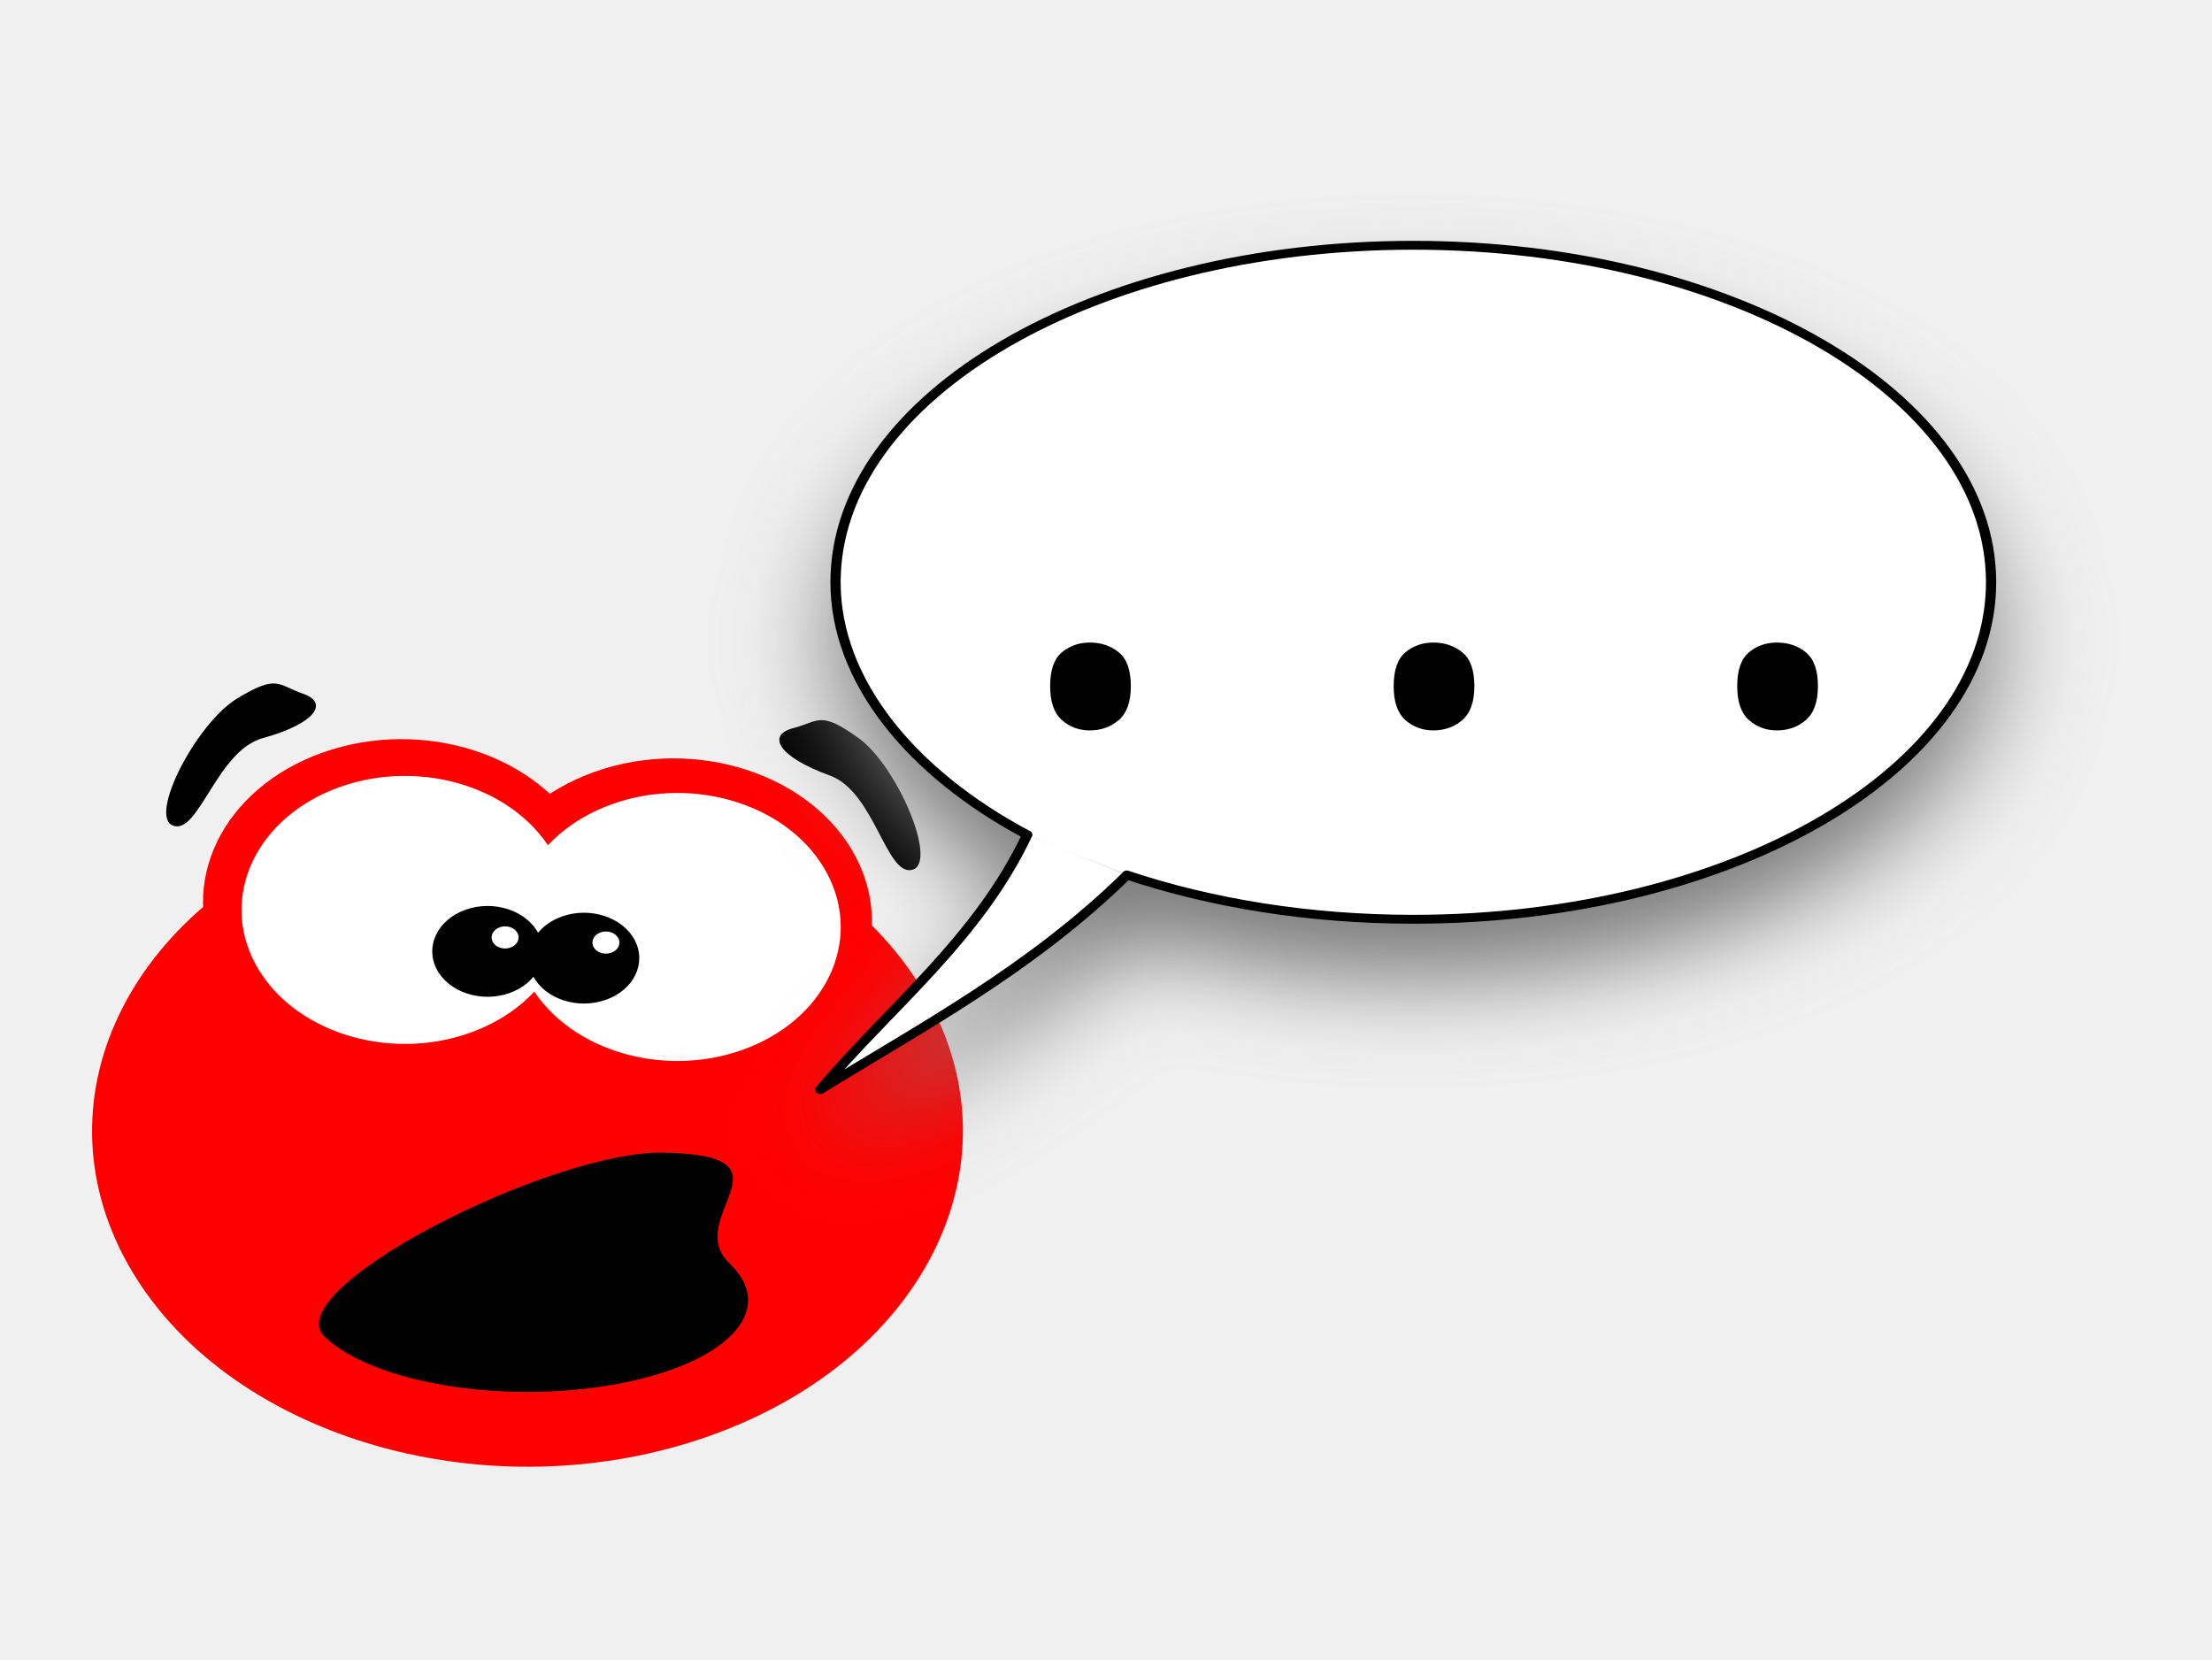
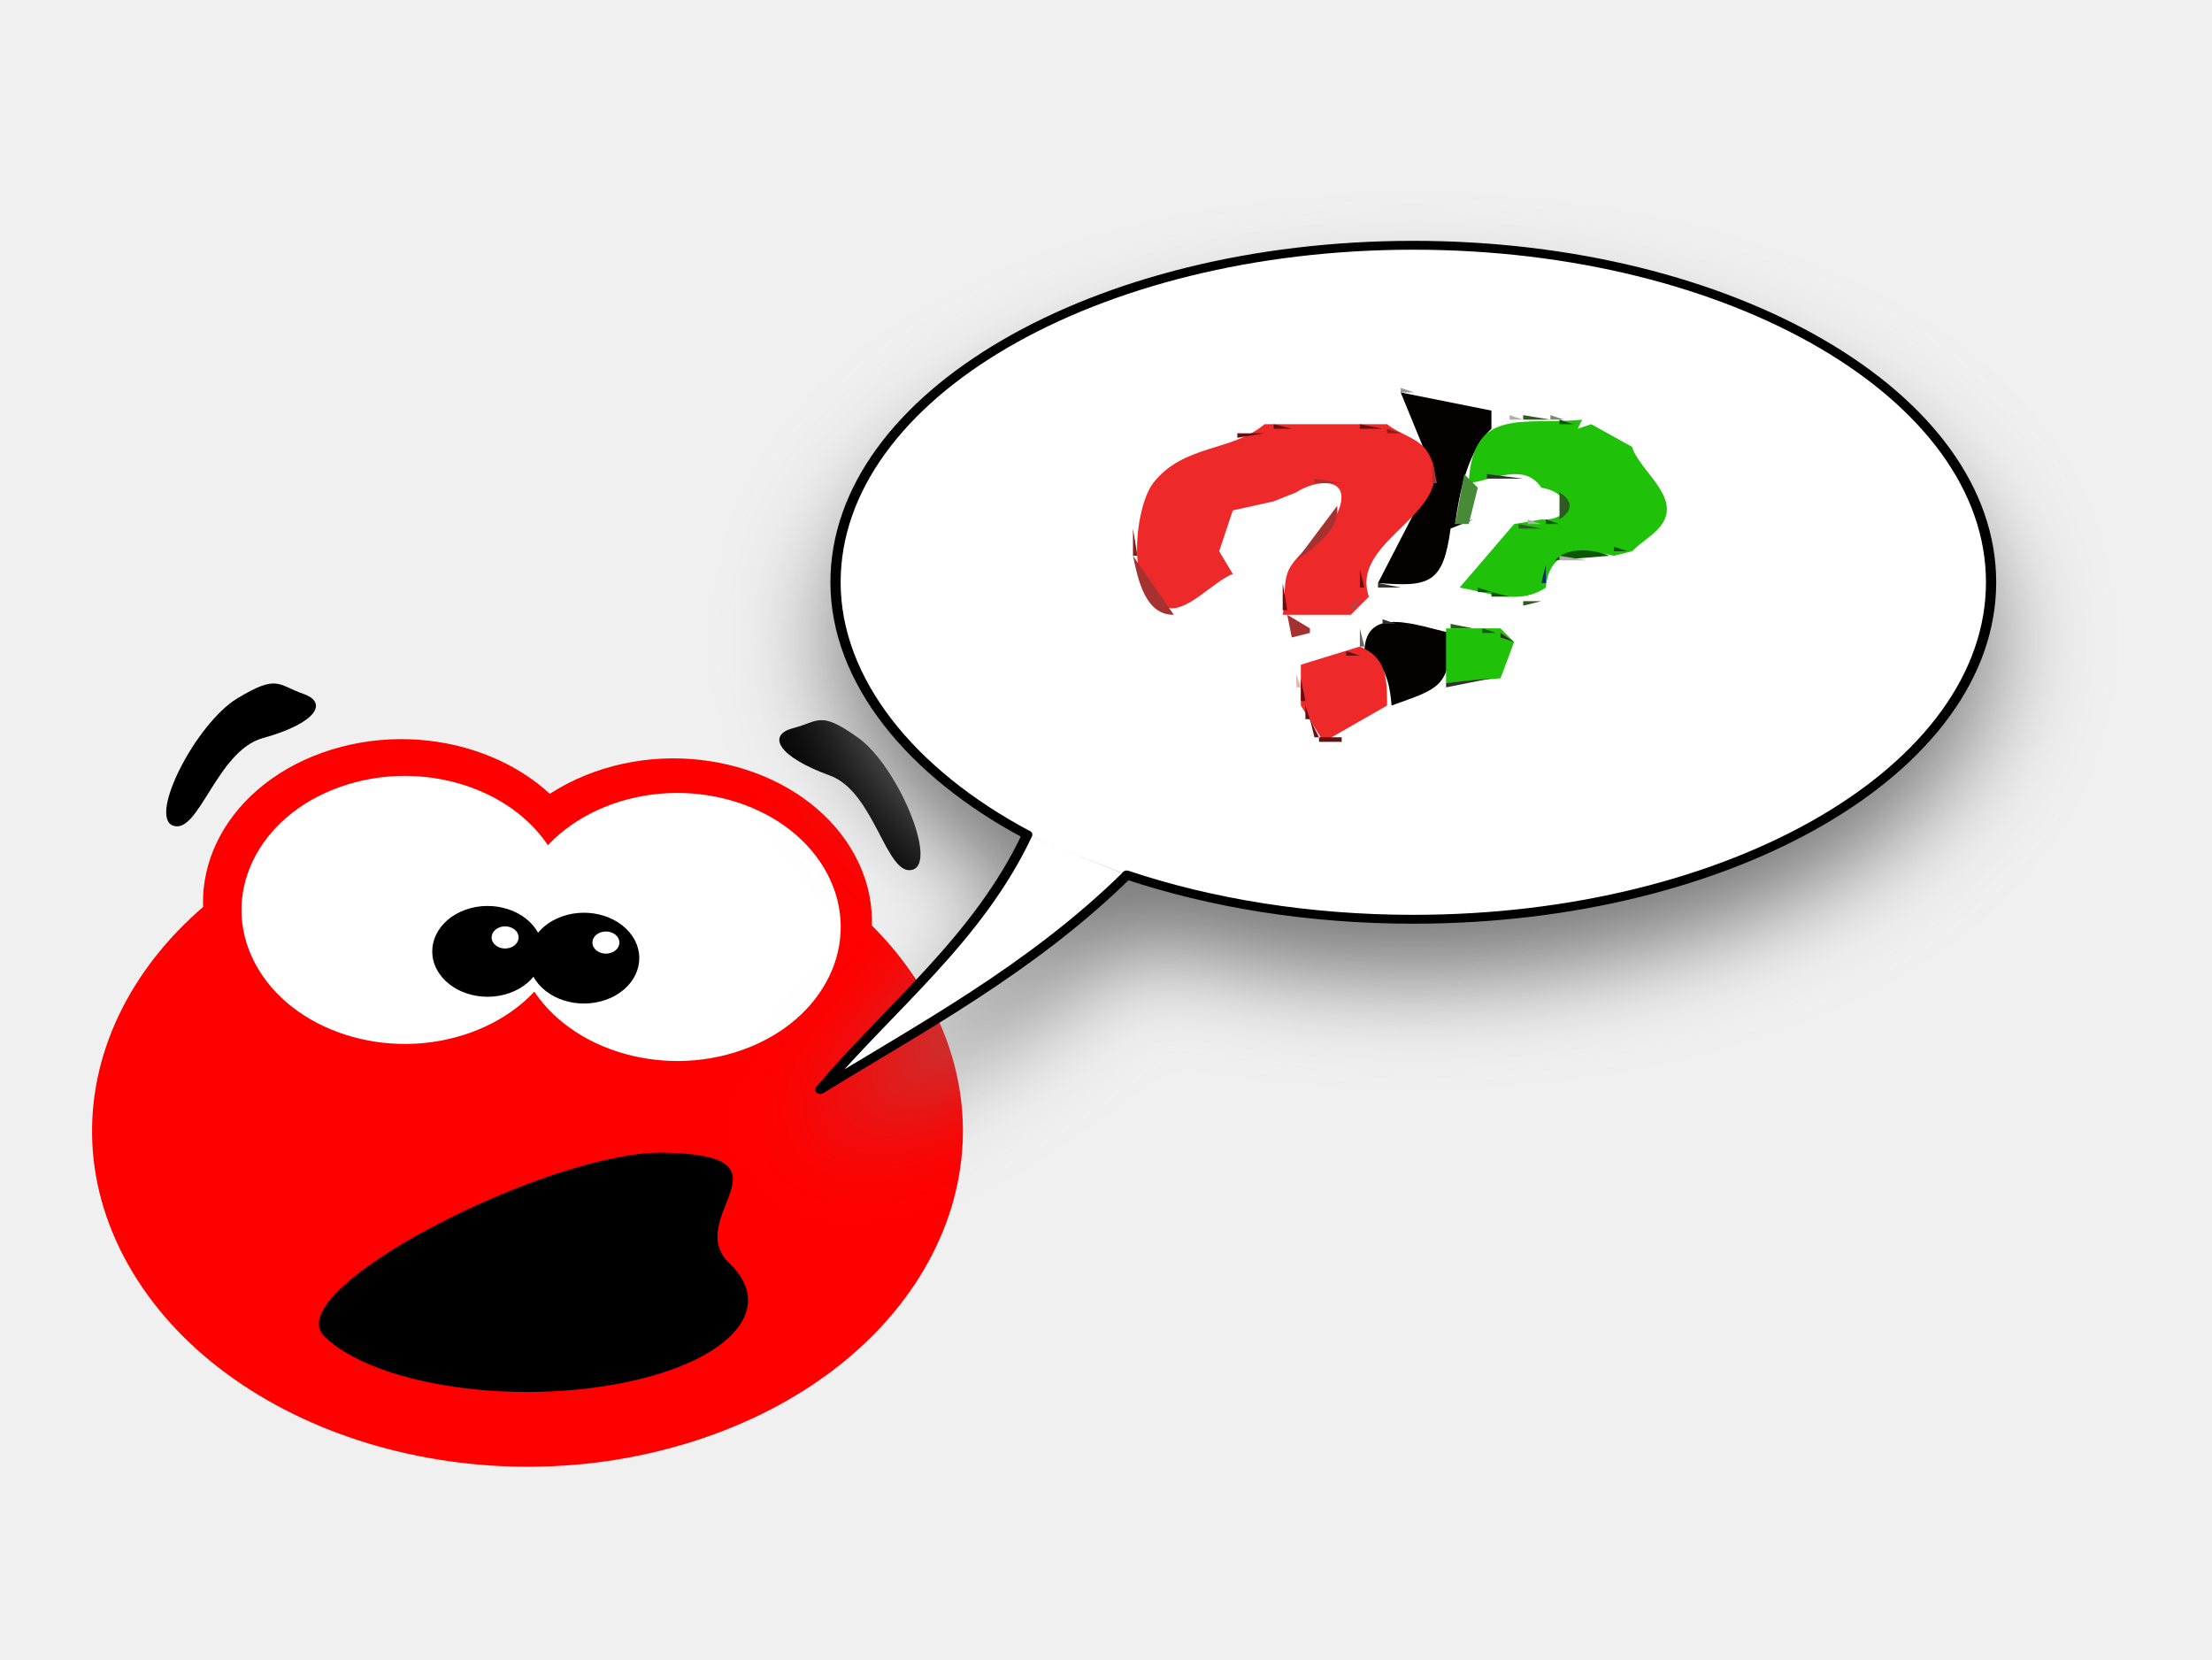
<svg xmlns="http://www.w3.org/2000/svg" xmlns:ns1="http://www.openswatchbook.org/uri/2009/osb" xmlns:xlink="http://www.w3.org/1999/xlink" width="600" height="450" id="svg2" version="1.1" viewBox="0 0 600 450">
  <defs id="defs4">
    <linearGradient id="linearGradient3845">
      <stop id="stop3847" offset="0" style="stop-color:#a6a6a6;stop-opacity:1;" />
      <stop id="stop3849" offset="1" style="stop-color:#ffffff;stop-opacity:1;" />
    </linearGradient>
    <linearGradient id="linearGradient3797">
      <stop id="stop3799" offset="0" style="stop-color:#f05454;stop-opacity:1;" />
      <stop id="stop3801" offset="1" style="stop-color:#e5c0c0;stop-opacity:1;" />
    </linearGradient>
    <linearGradient id="linearGradient5555">
      <stop id="stop5557" offset="0" style="stop-color:#e7e2f1;stop-opacity:1" />
      <stop id="stop5559" offset="1" style="stop-color:#161616;stop-opacity:1" />
    </linearGradient>
    <linearGradient id="linearGradient5457">
      <stop id="stop5459" offset="0" style="stop-color:#000000;stop-opacity:1;" />
      <stop id="stop5461" offset="1" style="stop-color:#000000;stop-opacity:0;" />
    </linearGradient>
    <linearGradient id="linearGradient5231">
      <stop id="stop5241" offset="0" style="stop-color:#0549d8;stop-opacity:1;" />
      <stop id="stop5235" offset="1" style="stop-color:#c8d4fb;stop-opacity:1;" />
    </linearGradient>
    <linearGradient ns1:paint="solid" id="linearGradient5221">
      <stop id="stop5223" offset="0" style="stop-color:#8fc3da;stop-opacity:1" />
    </linearGradient>
    <linearGradient gradientTransform="translate(2.5,0.7142857)" gradientUnits="userSpaceOnUse" y2="1029.463" x2="85.353" y1="1029.463" x1="34.35" id="linearGradient5685" xlink:href="#linearGradient5679" />
    <linearGradient id="linearGradient5679">
      <stop id="stop5681" offset="0" style="stop-color:#db3851;stop-opacity:1;" />
      <stop id="stop5683" offset="1" style="stop-color:#dcbfc3;stop-opacity:1" />
    </linearGradient>
    <linearGradient xlink:href="#linearGradient5555" id="linearGradient5774-1" gradientUnits="userSpaceOnUse" gradientTransform="matrix(-0.9924424,0,0,1,117.891,1.188738)" x1="34.35" y1="1029.463" x2="85.353" y2="1029.463" />
    <linearGradient gradientTransform="matrix(-0.2332401,-0.1762682,-0.1857803,0.2458265,213.512,742.1462)" gradientUnits="userSpaceOnUse" y2="1032.679" x2="-42.886" y1="1012.89" x1="-63.89" id="linearGradient3851-8" xlink:href="#linearGradient3845" />
    <linearGradient xlink:href="#linearGradient3845" id="linearGradient3868-7" gradientUnits="userSpaceOnUse" gradientTransform="matrix(-0.2802552,-0.08323725,-0.08772901,0.2953788,111.7564,710.7387)" x1="-63.89" y1="1012.89" x2="-42.886" y2="1032.679" />
    <linearGradient xlink:href="#linearGradient5679" id="linearGradient5200-4" gradientUnits="userSpaceOnUse" gradientTransform="matrix(-0.9924424,0,0,-1.03692,122.8219,2093.913)" x1="27.989" y1="1025.85" x2="94.004" y2="1031.347" />
    <linearGradient xlink:href="#linearGradient5679-2-2" id="linearGradient5327-8" gradientUnits="userSpaceOnUse" gradientTransform="matrix(-0.9924424,0,0,-1.392515,-8.023297,2482.249)" x1="27.989" y1="1025.85" x2="94.004" y2="1031.347" />
    <linearGradient id="linearGradient5679-2-2">
      <stop id="stop5681-1-2" offset="0" style="stop-color:#b3001c;stop-opacity:0.973;" />
      <stop id="stop5683-2-7" offset="1" style="stop-color:#b1021a;stop-opacity:1;" />
    </linearGradient>
    <linearGradient gradientTransform="matrix(0.6415639,-0.1025475,0,0.8853701,100.869,919.07)" gradientUnits="userSpaceOnUse" y2="75.226" x2="-58.385" y1="74.908" x1="-130.665" id="linearGradient3991" xlink:href="#linearGradient5457" />
    <linearGradient gradientUnits="userSpaceOnUse" y2="986.976" x2="61.995" y1="986.976" x1="14.559" id="linearGradient4153" xlink:href="#linearGradient5457" />
    <linearGradient xlink:href="#linearGradient3845" id="linearGradient3919" gradientUnits="userSpaceOnUse" gradientTransform="matrix(-0.140289,-0.1973829,-0.2059563,0.1426787,241.2731,845.2498)" x1="-63.89" y1="1012.89" x2="-42.886" y2="1032.679" />
    <linearGradient xlink:href="#linearGradient5679-2-2" id="linearGradient6211-6" gradientUnits="userSpaceOnUse" gradientTransform="matrix(-0.2045677,0.1295881,0.1315181,0.2132562,-48.98528,811.2288)" x1="-63.89" y1="1012.89" x2="-42.886" y2="1032.679" />
    <linearGradient xlink:href="#linearGradient5679-2-2" id="linearGradient6211-0" gradientUnits="userSpaceOnUse" gradientTransform="matrix(-0.2045677,0.1295881,0.1315181,0.2132562,-53.53096,810.9763)" x1="-63.89" y1="1012.89" x2="-42.886" y2="1032.679" />
    <linearGradient id="linearGradient7554">
      <stop style="stop-color:#fff1f1;stop-opacity:0.75;" offset="0" id="stop7556" />
      <stop style="stop-color:#000000;stop-opacity:1;" offset="1" id="stop7558" />
    </linearGradient>
    <linearGradient y2="755.74" x2="429.83" gradientTransform="matrix(.36255 -.36255 .36255 .36255 -66.756 397.74)" y1="755.74" gradientUnits="userSpaceOnUse" x1="290.83" id="linearGradient4530">
      <stop offset="0" stop-color="#4d4d4d" id="stop5697" />
      <stop offset="1" stop-opacity="0" stop-color="#4d4d4d" id="stop5699" />
    </linearGradient>
    <linearGradient y2="648.26" x2="406.71" gradientTransform="matrix(0.36255,-0.36255,0.36255,0.36255,-19.586,428.5)" y1="648.26" gradientUnits="userSpaceOnUse" x1="268.71" id="linearGradient4533">
      <stop offset="0" stop-color="#ccc" id="stop5655" />
      <stop offset="1" stop-color="#929292" id="stop5657" />
    </linearGradient>
    <radialGradient r="266.68" gradientTransform="matrix(0.20092,-0.20712,0.064453,0.062536,243.82,725.94)" cx="524.96" cy="838.21" gradientUnits="userSpaceOnUse" fy="620.53" fx="525.34" id="radialGradient4544">
      <stop offset="0" stop-color="#008100" id="stop3848" />
      <stop offset=".206" stop-color="#005d00" id="stop3854" />
      <stop offset=".853" stop-color="#006a00" id="stop3858" />
      <stop offset="1" stop-color="#004300" id="stop3850" />
    </radialGradient>
    <radialGradient r="50.609" gradientTransform="matrix(-0.62812,0.59341,-3.7081,-3.9249,1982.5,1755.9)" cx="297.34" cy="462.68" gradientUnits="userSpaceOnUse" fy="460.45" fx="331.03" id="radialGradient4553">
      <stop offset="0" stop-opacity=".42" stop-color="#fff" id="stop3890" />
      <stop offset="1" stop-opacity="0" stop-color="#fff" id="stop3892" />
    </radialGradient>
    <radialGradient r="67.141" gradientTransform="matrix(-0.40383,-0.36863,0.13444,-0.14727,563.98,619.3)" cx="409.92" cy="-9.281" gradientUnits="userSpaceOnUse" id="radialGradient4645">
      <stop offset="0" stop-color="#006000" id="stop3851" />
      <stop offset=".535" stop-color="#006000" id="stop3866" />
      <stop offset=".563" stop-color="#008000" id="stop3864" />
      <stop offset=".731" stop-color="#00a200" id="stop3857" />
      <stop offset="1" stop-color="#060" id="stop3853" />
    </radialGradient>
    <linearGradient id="imagebot_82">
      <stop offset="0" stop-color="#dfdfdf" id="imagebot_104" />
      <stop offset="1" stop-color="#fff" id="imagebot_103" />
    </linearGradient>
    <filter color-interpolation-filters="sRGB" id="imagebot_50">
      <feGaussianBlur stdDeviation="2.082" id="imagebot_84" />
    </filter>
    <filter color-interpolation-filters="sRGB" id="imagebot_77">
      <feGaussianBlur stdDeviation="2.684" id="imagebot_83" />
    </filter>
    <linearGradient x1="746.176" x2="719.028" y1="706.612" xlink:href="#imagebot_82" y2="610.964" id="imagebot_75" gradientTransform="scale(0.9331466,1.071643)" gradientUnits="userSpaceOnUse" />
    <linearGradient x1="716.399" x2="732.206" y1="619.24" xlink:href="#imagebot_82" y2="692.026" id="imagebot_68" gradientTransform="scale(0.933139,1.071652)" gradientUnits="userSpaceOnUse" />
    <linearGradient y2="623.916" x1="726.477" y1="615.757" x2="737.17" id="imagebot_48" gradientTransform="scale(0.9359454,1.068439)" gradientUnits="userSpaceOnUse">
      <stop offset="0" stop-color="#9b6a06" id="imagebot_91" />
      <stop offset=".103" stop-color="#b38e29" id="imagebot_90" />
      <stop offset=".25" stop-color="#faf892" id="imagebot_89" />
      <stop offset=".517" stop-color="#ddba32" id="imagebot_88" />
      <stop offset=".693" stop-color="#cf9e08" id="imagebot_87" />
      <stop offset=".736" stop-color="#976400" id="imagebot_86" />
      <stop offset="1" stop-color="#976400" id="imagebot_85" />
    </linearGradient>
    <linearGradient y2="708.581" x1="648.246" y1="707.648" x2="649.904" id="imagebot_46" gradientTransform="scale(0.9501408,1.052475)" gradientUnits="userSpaceOnUse">
      <stop offset="0" stop-color="#a07100" id="imagebot_94" />
      <stop offset=".43" stop-color="#f4f300" id="imagebot_93" />
      <stop offset="1" stop-color="#9e700b" id="imagebot_92" />
    </linearGradient>
    <linearGradient y2="748.43" x1="614.028" y1="745.22" x2="617.534" id="imagebot_44" gradientTransform="scale(1.008238,0.9918292)" gradientUnits="userSpaceOnUse">
      <stop offset="0" stop-color="#a07100" id="imagebot_97" />
      <stop offset=".382" stop-color="#f6f600" id="imagebot_96" />
      <stop offset="1" stop-color="#9e700b" id="imagebot_95" />
    </linearGradient>
    <linearGradient y2="671.434" x1="684.672" y1="679.81" x2="673.258" id="imagebot_42" gradientTransform="scale(0.9291964,1.076199)" gradientUnits="userSpaceOnUse">
      <stop offset="0" stop-color="#375a93" id="imagebot_102" />
      <stop offset=".37" stop-color="#5c9eda" id="imagebot_101" />
      <stop offset=".539" stop-color="#97cafd" id="imagebot_100" />
      <stop offset=".778" stop-color="#8bbff3" id="imagebot_99" />
      <stop offset="1" stop-color="#2a629a" id="imagebot_98" />
    </linearGradient>
    <filter color-interpolation-filters="sRGB" height="1.264" x="-.11" y="-.132" width="1.22" id="filter3721">
      <feGaussianBlur stdDeviation="1.583" id="feGaussianBlur3723" />
    </filter>
  </defs>
  <g id="layer1" transform="translate(0,-602.3622)">
    <g id="g3928" transform="matrix(-0.08330948,-0.1680089,0.1680089,-0.08330948,258.4922,741.7539)" />
    <g id="g3703" transform="matrix(0.8680348,0,0,0.8680348,21.49706,782.6411)">
      <path transform="matrix(1,0,0,0.94005,-167.1,-358)" d="M 431.955,491.404 A 136.031,111.583 0 0 1 361.319,638.182 136.031,111.583 0 0 1 182.38,580.244 136.031,111.583 0 0 1 253.007,433.464 136.031,111.583 0 0 1 431.949,491.394" style="fill:#ff0000" id="path3005" />
      <path transform="matrix(0.45569,0,0,0.45569,-39.296,-170.04)" d="M 431.955,491.404 A 136.031,111.583 0 0 1 361.319,638.182 136.031,111.583 0 0 1 182.38,580.244 136.031,111.583 0 0 1 253.007,433.464 136.031,111.583 0 0 1 431.949,491.394" style="fill:#ff0000" id="path3005-3" />
      <path transform="matrix(0.45569,0,0,0.45569,45.714,-164.03)" d="M 431.955,491.404 A 136.031,111.583 0 0 1 361.319,638.182 136.031,111.583 0 0 1 182.38,580.244 136.031,111.583 0 0 1 253.007,433.464 136.031,111.583 0 0 1 431.949,491.394" style="fill:#ff0000" id="path3005-3-1" />
      <path transform="matrix(0.37522,0,0,0.37522,-13.508,-124.42)" d="M 431.955,491.404 A 136.031,111.583 0 0 1 361.319,638.182 136.031,111.583 0 0 1 182.38,580.244 136.031,111.583 0 0 1 253.007,433.464 136.031,111.583 0 0 1 431.949,491.394" style="fill:#ffffff" id="path3005-3-2" />
      <path transform="matrix(0.37522,0,0,0.37522,71.647,-119.09)" d="M 431.955,491.404 A 136.031,111.583 0 0 1 361.319,638.182 136.031,111.583 0 0 1 182.38,580.244 136.031,111.583 0 0 1 253.007,433.464 136.031,111.583 0 0 1 431.949,491.394" style="fill:#ffffff" id="path3005-3-2-8" />
      <path transform="matrix(0.12712,0,0,0.12712,88.551,21.468)" d="M 431.955,491.404 A 136.031,111.583 0 0 1 361.319,638.182 136.031,111.583 0 0 1 182.38,580.244 136.031,111.583 0 0 1 253.007,433.464 136.031,111.583 0 0 1 431.949,491.394" style="fill:#000000" id="path3005-3-2-7" />
      <path transform="matrix(0.12712,0,0,0.12712,118.66,23.582)" d="M 431.955,491.404 A 136.031,111.583 0 0 1 361.319,638.182 136.031,111.583 0 0 1 182.38,580.244 136.031,111.583 0 0 1 253.007,433.464 136.031,111.583 0 0 1 431.949,491.394" style="fill:#000000" id="path3005-3-2-7-2" />
      <path transform="matrix(0.031009,0,0,0.031009,123.55,68.611)" d="M 431.955,491.404 A 136.031,111.583 0 0 1 361.319,638.182 136.031,111.583 0 0 1 182.38,580.244 136.031,111.583 0 0 1 253.007,433.464 136.031,111.583 0 0 1 431.949,491.394" style="fill:#ffffff" id="path3005-3-2-7-9" />
      <path transform="matrix(0.031009,0,0,0.031009,155.05,70.214)" d="M 431.955,491.404 A 136.031,111.583 0 0 1 361.319,638.182 136.031,111.583 0 0 1 182.38,580.244 136.031,111.583 0 0 1 253.007,433.464 136.031,111.583 0 0 1 431.949,491.394" style="fill:#ffffff" id="path3005-3-2-7-9-9" />
      <path d="m 203.27,187.17 c 15.171,14.523 -0.873,31.404 -35.835,37.706 -34.962,6.302 -75.603,-0.363 -90.773,-14.885 -15.171,-14.523 70.384,-58.158 105.9,-57.523 43.453,0.776 5.529,20.179 20.702,34.7" style="fill:#000000" id="path3905" />
      <path d="m 69.962,9.095 c 7.982,2.755 4.154,9.213 -12.615,13.853 -14.344,3.969 -19.98,30.126 -27.962,27.371 -7.982,-2.755 7.203,-32.016 19.926,-39.737 12.722,-7.72 12.667,-4.242 20.65,-1.488" style="fill:#000000" id="path3908" />
      <path d="m 223.05,19.846 c -8.172,2.128 -4.856,8.864 11.502,14.79 13.993,5.069 17.583,31.585 25.755,29.457 8.172,-2.128 -4.698,-32.478 -16.784,-41.163 -12.085,-8.684 -12.299,-5.211 -20.472,-3.085" style="fill:#000000" id="path3908-1" />
    </g>
    <g transform="matrix(2.582669,0,0,2.582669,-441.4397,-447.5327)" id="layer1-9">
      <g transform="matrix(3.558,0,0,3.0831,-1005.2,-1139.5)" id="g3746">
        <path d="m 360.88,531.88 c -1.45,3.555 -4.054,5.873 -6.11,8.683 2.909,-2.074 6.209,-4.086 9.049,-7.302 m -2.946,-1.38 c -3.418,-2.099 -5.652,-5.239 -5.652,-8.599 0,-6.34 7.636,-11.479 17.055,-11.479 9.419,0 17.055,5.139 17.055,11.479 0,6.34 -7.636,11.479 -17.055,11.479 -3.078,0 -5.965,-0.549 -8.458,-1.509" style="fill:#7a7a7a;filter:url(#filter3721)" id="path2892-8-3" />
        <path d="m 360.88,529.88 c -1.45,3.555 -4.054,5.873 -6.11,8.683 2.909,-2.074 6.209,-4.086 9.049,-7.302 m -2.946,-1.38 c -3.418,-2.099 -5.652,-5.239 -5.652,-8.599 0,-6.34 7.636,-11.479 17.055,-11.479 9.419,0 17.055,5.139 17.055,11.479 0,6.34 -7.636,11.479 -17.055,11.479 -3.078,0 -5.965,-0.549 -8.458,-1.509" style="fill:#ffffff;stroke:#000000;stroke-width:0.302;stroke-linecap:round;stroke-linejoin:round" id="path2892-8" />
      </g>
    </g>
-     <text xml:space="preserve" style="font-style:normal;font-variant:normal;font-weight:normal;font-stretch:normal;font-size:176.488px;line-height:100%;font-family:'Aboriginal Serif';-inkscape-font-specification:'Aboriginal Serif, Normal';text-align:start;letter-spacing:0px;word-spacing:0px;writing-mode:lr-tb;text-anchor:start;fill:#000000;fill-opacity:1;stroke:none;stroke-width:1px;stroke-linecap:butt;stroke-linejoin:miter;stroke-opacity:1" x="272.143" y="797.998" id="text3751">
-       <tspan id="tspan3753" x="272.143" y="797.998">. . .</tspan>
-     </text>
+     <g id="g9470" transform="translate(202.3946,61.74602)">
+       <path id="path34503" d="m 177.538,645.824 0,1.231 3.692,0 -3.692,-1.231 z" style="fill:#959993;stroke:none" />
+       <path id="path34507" d="m 177.538,647.054 9.08,22.155 -15.234,29.537 c 13.98,1.103 17.678,0.187 19.692,-14.769 l 6.154,-2.462 -4.923,1.231 c 1.139,-8.454 3.425,-19.934 9.846,-25.846 l 0,-4.923 -24.615,-4.923 z" style="fill:#030201;stroke:none" />
+       <path id="path34509" d="m 186.974,647.465 0.82,0.41 -0.82,-0.41 z" style="fill:#6a675d;stroke:none" />
+       <path id="path34511" d="m 189.436,647.465 0.82,0.41 -0.82,-0.41 z" style="fill:#d2c0b0;stroke:none" />
+       <path id="path34515" d="m 176.718,649.106 0.41,0.82 -0.41,-0.82 z" style="fill:#7b7e81;stroke:none" />
+       <path id="path34517" d="M 194.769,648.285 196,649.516 194.769,648.285 Z" style="fill:#959993;stroke:none" />
+       <path id="path34519" d="m 207.077,653.208 0,1.231 3.692,0 -3.692,-1.231 z" style="fill:#afb0ae;stroke:none" />
+       <path id="path34521" d="m 210.769,653.208 0,1.231 7.385,0 -7.385,-1.231 z" style="fill:#2e5b21;stroke:none" />
+       <path id="path34523" d="m 218.154,653.208 0,1.231 3.692,0 -3.692,-1.231 z" style="fill:#848572;stroke:none" />
+       <path id="path34525" d="m 140.615,655.67 c -8.893,7.508 -22.074,5.405 -30.241,16.018 -5.107,6.637 -7.947,32.364 4.575,33.871 5.178,0.623 12.077,-7.387 17.051,-9.273 l -3.692,-6.154 3.692,-11.077 11.077,-2.462 6.154,-2.462 c 5.197,-3.466 15.126,-4.485 11.45,4.924 -2.533,6.486 -9.311,9.535 -12.95,15.12 -2.376,3.648 -1.281,9.007 -2.193,13.187 l 18.462,0 4.923,-4.923 c -5.568,-15.853 25.553,-22.948 15.966,-39.122 -2.334,-3.937 -7.684,-4.855 -11.043,-7.648 l -33.231,0 z" style="fill:#ee2929;stroke:none" />
+       <path id="path34527" d="m 167.282,654.849 0.82,0.41 -0.82,-0.41 z" style="fill:#f6b1a6;stroke:none" />
+       <path id="path34529" d="m 175.487,655.26 0.41,0.82 -0.41,-0.82 z" style="fill:#978d78;stroke:none" />
+       <path id="path34531" d="m 196,671.67 c 6.527,-0.864 15.178,-5.732 19.692,1.231 8.197,1.24 9.115,8.951 0,8.615 l -7.385,1.231 -14.769,17.231 c 8.173,1.47 16.188,4.859 23.385,0 0.872,-10.694 9.889,-10.656 18.462,-8.615 l 4.923,-1.231 c 2.346,-2.431 5.618,-4.157 7.702,-6.803 6.096,-7.747 -5.719,-14.857 -7.702,-21.504 l -11.077,-6.154 -3.692,1.231 1.231,-2.462 C 211.215,656.099 196.965,650.544 196,671.67 Z" style="fill:#1fc109;stroke:none" />
+       <path id="path34533" d="m 220.615,654.439 0,1.231 3.692,0 -3.692,-1.231 z" style="fill:#0d5603;stroke:none" />
+       <path id="path34535" d="m 143.077,655.67 0,1.231 4.923,0 -4.923,-1.231 m 23.385,0 0,1.231 6.154,0 -6.154,-1.231 z" style="fill:#651010;stroke:none" />
+       <path id="path34537" d="m 226.359,656.08 0.82,0.41 -0.82,-0.41 z" style="fill:#0d5603;stroke:none" />
+       <path id="path34539" d="m 133.231,658.131 0,1.231 7.385,-1.231 -7.385,0 z" style="fill:#651010;stroke:none" />
+       <path id="path34541" d="m 173.846,656.901 0,1.231 3.692,0 -3.692,-1.231 z" style="fill:#8a1c19;stroke:none" />
+       <path id="path34543" d="m 230.052,657.311 0.82,0.41 -0.82,-0.41 z" style="fill:#0d5603;stroke:none" />
+       <path id="path34545" d="m 232.513,658.542 0.82,0.41 -0.82,-0.41 z" style="fill:#31312e;stroke:none" />
+       <path id="path34547" d="m 234.154,659.362 3.692,2.462 -3.692,-2.462 z" style="fill:#6a675d;stroke:none" />
+       <path id="path34549" d="m 126.667,661.003 0.82,0.41 -0.82,-0.41 z" style="fill:#8a1c19;stroke:none" />
+       <path id="path34551" d="m 119.692,663.054 1.231,1.231 -1.231,-1.231 z" style="fill:#cb9e92;stroke:none" />
+       <path id="path34553" d="m 239.077,663.054 6.154,6.154 -6.154,-6.154 z" style="fill:#2e5b21;stroke:none" />
+       <path id="path34555" d="m 186.154,665.516 0,6.154 1.231,0 -1.231,-6.154 z" style="fill:#a53231;stroke:none" />
+       <path id="path34559" d="m 245.231,667.978 1.231,1.231 -1.231,-1.231 z" style="fill:#ada18f;stroke:none" />
+       <path id="path34561" d="m 194.769,669.208 -2.462,13.538 3.692,0 2.462,-9.846 -3.692,-3.692 z" style="fill:#478a37;stroke:none" />
+       <path id="path34563" d="m 200.923,669.208 0,1.231 9.846,0 -9.846,-1.231 z" style="fill:#31312e;stroke:none" />
+       <path id="path34565" d="m 210.769,671.67 4.923,-1.231 -4.923,1.231 z" style="fill:#478a37;stroke:none" />
+       <path id="path34569" d="m 154.154,670.439 0,1.231 7.385,0 -7.385,-1.231 z" style="fill:#a53231;stroke:none" />
+       <path id="path34571" d="m 214.051,670.849 0.82,0.41 -0.82,-0.41 m 32.82,0.41 0.411,0.82 -0.411,-0.82 z" style="fill:#0d5603;stroke:none" />
+       <path id="path34575" d="m 150.051,672.08 0.82,0.41 -0.82,-0.41 z" style="fill:#651010;stroke:none" />
+       <path id="path34577" d="m 216.923,671.67 3.692,2.462 -3.692,-2.462 z" style="fill:#2e5b21;stroke:none" />
+       <path id="path34579" d="m 146.359,673.311 0.82,0.41 -0.82,-0.41 z" style="fill:#651010;stroke:none" />
+       <path id="path34581" d="m 161.949,673.721 0.41,0.82 -0.41,-0.82 z" style="fill:#cb5953;stroke:none" />
+       <path id="path34583" d="m 248.102,673.721 0.411,0.82 -0.411,-0.82 z" style="fill:#31312e;stroke:none" />
+       <path id="path34585" d="m 143.897,674.542 0.82,0.41 -0.82,-0.41 z" style="fill:#935253;stroke:none" />
+       <path id="path34587" d="m 220.615,674.131 0,6.154 0,1.231 c 3.685,-2.41 3.685,-4.975 0,-7.385 z" style="fill:#2e5b21;stroke:none" />
+       <path id="path34589" d="m 140.205,675.772 0.82,0.41 -0.82,-0.41 z" style="fill:#651010;stroke:none" />
+       <path id="path34591" d="m 106.154,676.593 1.231,1.231 -1.231,-1.231 z" style="fill:#cb9e92;stroke:none" />
+       <path id="path34593" d="m 137.744,677.003 0.82,0.41 -0.82,-0.41 z" style="fill:#8a1c19;stroke:none" />
+       <path id="path34595" d="m 106.564,678.644 0.41,0.82 -0.41,-0.82 z" style="fill:#651010;stroke:none" />
+       <path id="path34597" d="m 160.308,677.824 -11.077,14.769 c 4.696,-3.31 11.919,-8.447 11.077,-14.769 z" style="fill:#a53231;stroke:none" />
+       <path id="path34601" d="m 132.821,679.465 0.82,0.41 -0.82,-0.41 z" style="fill:#651010;stroke:none" />
+       <path id="path34603" d="m 221.846,679.054 1.231,1.231 -1.231,-1.231 M 212,681.516 l 0,1.231 3.692,0 L 212,681.516 Z" style="fill:#afb0ae;stroke:none" />
+       <path id="path34605" d="m 216.923,681.516 0,1.231 3.692,0 -3.692,-1.231 z" style="fill:#0d5603;stroke:none" />
+       <path id="path34607" d="m 197.231,682.747 1.231,1.231 -1.231,-1.231 z" style="fill:#848572;stroke:none" />
+       <path id="path34609" d="m 209.538,682.747 0,1.231 6.154,0 -6.154,-1.231 z" style="fill:#2e5b21;stroke:none" />
+       <path id="path34611" d="m 104.923,683.978 0,7.385 1.231,0 -1.231,-7.385 z" style="fill:#8a1c19;stroke:none" />
+       <path id="path34613" d="m 206.667,684.388 0.82,0.41 -0.82,-0.41 z" style="fill:#0d5603;stroke:none" />
+       <path id="path34615" d="m 246.462,683.978 1.231,1.231 -1.231,-1.231 z" style="fill:#030201;stroke:none" />
+       <path id="path34619" d="m 245.231,685.208 1.231,1.231 -1.231,-1.231 z" style="fill:#030201;stroke:none" />
+       <path id="path34623" d="m 243.59,686.849 0.82,0.41 -0.82,-0.41 z" style="fill:#2e5b21;stroke:none" />
+       <path id="path34627" d="m 128.308,687.67 2.462,3.692 -2.462,-3.692 z" style="fill:#a53231;stroke:none" />
+       <path id="path34629" d="m 190.256,688.49 0.41,0.82 -0.41,-0.82 z" style="fill:#d2c0b0;stroke:none" />
+       <path id="path34631" d="m 241.129,688.08 0.82,0.41 -0.82,-0.41 z" style="fill:#0d5603;stroke:none" />
+       <path id="path34633" d="m 199.692,688.901 1.231,1.231 -1.231,-1.231 z" style="fill:#959993;stroke:none" />
+       <path id="path34635" d="m 235.385,688.901 0,1.231 3.692,0 -3.692,-1.231 z" style="fill:#0d5603;stroke:none" />
+       <path id="path34647" d="m 169.333,690.952 0.41,0.82 -0.41,-0.82 z" style="fill:#651010;stroke:none" />
+       <path id="path34649" d="m 170.974,690.542 0.82,0.41 -0.82,-0.41 z" style="fill:#6a675d;stroke:none" />
+       <path id="path34651" d="m 219.385,692.593 14.769,-1.231 c -4.334,-1.819 -11.495,-2.517 -14.769,1.231 z" style="fill:#0d5603;stroke:none" />
+       <path id="path34655" d="m 104.923,691.362 c 1.327,6.343 3.311,16.127 11.077,16 l -11.077,-16 z" style="fill:#a53231;stroke:none" />
+       <path id="path34657" d="m 148,691.362 1.231,1.231 -1.231,-1.231 z" style="fill:#cb9e92;stroke:none" />
+       <path id="path34659" d="m 220.615,691.362 0,1.231 7.385,0 -7.385,-1.231 z" style="fill:#afb0ae;stroke:none" />
+       <path id="path34671" d="m 132.41,693.413 0.41,0.82 -0.41,-0.82 z" style="fill:#651010;stroke:none" />
+       <path id="path34673" d="m 133.641,693.413 0.41,0.82 -0.41,-0.82 z" style="fill:#848572;stroke:none" />
+       <path id="path34675" d="m 189.026,693.413 0.41,0.82 -0.41,-0.82 z" style="fill:#afb0ae;stroke:none" />
+       <path id="path34677" d="m 218.154,692.593 1.231,1.231 -1.231,-1.231 z" style="fill:#030201;stroke:none" />
+       <path id="path34683" d="m 196,693.824 1.231,1.231 L 196,693.824 Z" style="fill:#959993;stroke:none" />
+       <path id="path34685" d="m 216.923,693.824 -1.231,4.923 1.231,0 0,-4.923 z" style="fill:#0c2d6a;stroke:none" />
+       <path id="path34691" d="m 166.462,695.054 0,4.923 1.231,0 -1.231,-4.923 z" style="fill:#651010;stroke:none" />
+       <path id="path34695" d="m 129.128,696.695 0.82,0.41 -0.82,-0.41 z" style="fill:#935253;stroke:none" />
+       <path id="path34701" d="m 127.077,697.516 1.231,1.231 -1.231,-1.231 z" style="fill:#651010;stroke:none" />
+       <path id="path34703" d="m 187.795,698.337 0.41,0.82 -0.41,-0.82 z" style="fill:#afb0ae;stroke:none" />
+       <path id="path34707" d="m 125.436,699.157 0.82,0.41 -0.82,-0.41 z" style="fill:#574936;stroke:none" />
+       <path id="path34709" d="m 145.538,698.747 0,7.385 1.231,0 -1.231,-7.385 z" style="fill:#651010;stroke:none" />
+       <path id="path34711" d="m 171.385,698.747 0,1.231 6.154,0 -6.154,-1.231 z" style="fill:#31312e;stroke:none" />
+       <path id="path34715" d="m 123.385,699.978 1.231,1.231 -1.231,-1.231 z" style="fill:#651010;stroke:none" />
+       <path id="path34717" d="m 124.615,699.978 1.231,1.231 -1.231,-1.231 z" style="fill:#cb9e92;stroke:none" />
+       <path id="path34719" d="m 198.462,699.978 0,1.231 3.692,0 -3.692,-1.231 z" style="fill:#0d5603;stroke:none" />
+       <path id="path34721" d="m 214.872,700.798 0.41,0.82 -0.41,-0.82 z" style="fill:#0c2d6a;stroke:none" />
+       <path id="path34723" d="m 119.692,703.67 3.692,-2.462 -3.692,2.462 z" style="fill:#651010;stroke:none" />
+       <path id="path34725" d="m 202.154,701.208 0,1.231 4.923,0 -4.923,-1.231 z" style="fill:#0d5603;stroke:none" />
+       <path id="path34733" d="M 167.692,702.439 164,704.901 l 0,1.231 3.692,-3.692 z" style="fill:#935253;stroke:none" />
+       <path id="path34735" d="m 210.769,703.67 0,1.231 4.923,-1.231 -4.923,0 z" style="fill:#2e5b21;stroke:none" />
+       <path id="path34739" d="m 209.538,703.67 1.231,1.231 -1.231,-1.231 z" style="fill:#afb0ae;stroke:none" />
+       <path id="path34747" d="m 212.821,705.311 0.82,0.41 -0.82,-0.41 z" style="fill:#7b7e81;stroke:none" />
+       <path id="path34749" d="m 161.538,706.131 1.231,1.231 -1.231,-1.231 z" style="fill:#651010;stroke:none" />
+       <path id="path34751" d="m 146.769,707.362 1.231,6.154 4.923,-1.231 0,-1.231 -6.154,-3.692 z" style="fill:#a53231;stroke:none" />
+       <path id="path34753" d="m 248.923,707.362 1.231,1.231 -1.231,-1.231 z" style="fill:#ada18f;stroke:none" />
+       <path id="path34755" d="m 156.205,709.003 0.82,0.41 -0.82,-0.41 z" style="fill:#651010;stroke:none" />
+       <path id="path34757" d="m 166.462,711.054 3.692,-1.231 -3.692,1.231 z" style="fill:#31312e;stroke:none" />
+       <path id="path34759" d="m 167.692,717.208 c 5.664,3.047 6.851,8.66 7.385,14.769 12.78,-4.658 15.998,-4.781 16,-19.692 -8.539,-1.761 -22.962,-7.796 -23.385,4.923 z" style="fill:#030201;stroke:none" />
+       <path id="path34761" d="m 172.615,708.593 0,1.231 3.692,0 -3.692,-1.231 z" style="fill:#31312e;stroke:none" />
+       <path id="path34763" d="m 177.128,709.003 0.82,0.41 -0.82,-0.41 z" style="fill:#959993;stroke:none" />
+       <path id="path34765" d="m 247.692,708.593 1.231,1.231 -1.231,-1.231 z" style="fill:#ada18f;stroke:none" />
+       <path id="path34767" d="m 153.744,710.234 0.82,0.41 -0.82,-0.41 z" style="fill:#651010;stroke:none" />
+       <path id="path34769" d="m 183.282,710.234 0.82,0.41 -0.82,-0.41 z" style="fill:#afb0ae;stroke:none" />
+       <path id="path34771" d="m 191.077,709.824 0,1.231 6.154,0 -6.154,-1.231 z" style="fill:#2e5b21;stroke:none" />
+       <path id="path34773" d="m 198.051,710.234 0.82,0.41 -0.82,-0.41 z" style="fill:#afb0ae;stroke:none" />
+       <path id="path34775" d="m 166.462,711.054 0,4.923 1.231,0 -1.231,-4.923 z" style="fill:#6a675d;stroke:none" />
+       <path id="path34777" d="m 187.385,711.054 1.231,1.231 -1.231,-1.231 z" style="fill:#7b7e81;stroke:none" />
+       <path id="path34779" d="m 189.846,711.054 0,14.769 14.769,-1.231 3.692,-9.846 -3.692,-3.692 -14.769,0 z" style="fill:#1fc109;stroke:none" />
+       <path id="path34781" d="m 199.692,711.054 0,1.231 3.692,0 -3.692,-1.231 z" style="fill:#0d5603;stroke:none" />
+       <path id="path34785" d="m 204.615,712.285 0,1.231 3.692,1.231 -3.692,-2.462 z" style="fill:#31312e;stroke:none" />
+       <path id="path34803" d="m 166.462,715.978 -16,4.923 0,11.077 6.154,9.846 17.231,-9.846 c -0.02,-7.257 -0.024,-12.904 -7.385,-16 z" style="fill:#ee2929;stroke:none" />
+       <path id="path34805" d="m 206.256,716.798 0.41,0.82 -0.41,-0.82 z" style="fill:#2e5b21;stroke:none" />
+       <path id="path34807" d="m 241.538,715.978 1.231,1.231 -1.231,-1.231 z" style="fill:#848572;stroke:none" />
+       <path id="path34819" d="m 162.769,717.208 0,1.231 3.692,0 -3.692,-1.231 z" style="fill:#651010;stroke:none" />
+       <path id="path34821" d="m 244,717.208 1.231,1.231 L 244,717.208 Z" style="fill:#6a675d;stroke:none" />
+       <path id="path34827" d="m 205.026,719.26 0.41,0.82 -0.41,-0.82 z" style="fill:#31312e;stroke:none" />
+       <path id="path34837" d="m 239.077,719.67 1.231,1.231 -1.231,-1.231 z" style="fill:#6a675d;stroke:none" />
+       <path id="path34849" d="m 149.641,721.721 0.41,0.82 -0.41,-0.82 z" style="fill:#cb5953;stroke:none" />
+       <path id="path34851" d="m 203.795,721.721 0.41,0.82 -0.41,-0.82 z" style="fill:#030201;stroke:none" />
+       <path id="path34853" d="m 204.615,720.901 1.231,1.231 -1.231,-1.231 z" style="fill:#959993;stroke:none" />
+       <path id="path34855" d="m 241.538,720.901 1.231,1.231 -1.231,-1.231 z" style="fill:#848572;stroke:none" />
+       <path id="path34861" d="m 149.231,723.362 0,3.692 1.231,0 -1.231,-3.692 z" style="fill:#f6b1a6;stroke:none" />
+       <path id="path34865" d="m 150.462,724.593 0,6.154 1.231,0 -1.231,-6.154 z" style="fill:#651010;stroke:none" />
+       <path id="path34867" d="m 202.154,724.593 -12.308,1.231 0,1.231 12.308,-2.462 z" style="fill:#31312e;stroke:none" />
+       <path id="path34873" d="m 235.385,725.824 1.231,1.231 -1.231,-1.231 z" style="fill:#848572;stroke:none" />
+       <path id="path34881" d="m 234.154,728.285 1.231,1.231 -1.231,-1.231 z" style="fill:#848572;stroke:none" />
+       <path id="path34891" d="m 179.59,729.926 0.82,0.41 -0.82,-0.41 z" style="fill:#7b7e81;stroke:none" />
+       <path id="path34893" d="m 182.051,729.926 0.82,0.41 -0.82,-0.41 z" style="fill:#d2c0b0;stroke:none" />
+       <path id="path34897" d="m 232.923,730.747 1.231,1.231 -1.231,-1.231 z" style="fill:#959993;stroke:none" />
+       <path id="path34901" d="m 151.692,731.978 0,3.692 1.231,0 -1.231,-3.692 z" style="fill:#651010;stroke:none" />
+       <path id="path34905" d="m 170.974,733.619 0.82,0.41 -0.82,-0.41 m -2.051,0.821 1.231,1.231 -1.231,-1.231 z" style="fill:#651010;stroke:none" />
+       <path id="path34907" d="m 231.692,734.439 1.231,1.231 -1.231,-1.231 z" style="fill:#544d49;stroke:none" />
+       <path id="path34915" d="m 152.923,735.67 1.231,4.923 1.231,0 -2.462,-4.923 z" style="fill:#651010;stroke:none" />
+       <path id="path34917" d="m 167.282,736.08 0.82,0.41 -0.82,-0.41 z" style="fill:#935253;stroke:none" />
+       <path id="path34919" d="m 234.154,735.67 1.231,1.231 -1.231,-1.231 z" style="fill:#978d78;stroke:none" />
+       <path id="path34925" d="m 164.821,737.311 0.82,0.41 -0.82,-0.41 z" style="fill:#651010;stroke:none" />
+       <path id="path34929" d="m 152.923,738.131 1.231,1.231 -1.231,-1.231 z" style="fill:#cb9e92;stroke:none" />
+       <path id="path34931" d="m 163.59,738.542 0.82,0.41 -0.82,-0.41 z" style="fill:#935253;stroke:none" />
+       <path id="path34935" d="m 161.538,739.362 1.231,1.231 -1.231,-1.231 z" style="fill:#651010;stroke:none" />
+       <path id="path34941" d="m 155.385,740.593 0,1.231 6.154,0 0,-1.231 -6.154,0 z" style="fill:#651010;stroke:none" />
+       <path id="path34949" d="m 155.385,741.824 1.231,1.231 -1.231,-1.231 z" style="fill:#cb9e92;stroke:none" />
+       <path id="path34951" d="m 157.436,743.465 0.82,0.41 -0.82,-0.41 z" style="fill:#d2c0b0;stroke:none" />
+       <path id="path34959" d="m 228.41,747.567 0.411,0.82 -0.411,-0.82 z" style="fill:#544d49;stroke:none" />
+       <path id="path34961" d="m 250.154,746.747 1.231,1.231 -1.231,-1.231 z" style="fill:#6a675d;stroke:none" />
+       <path id="path34981" d="m 227.179,753.722 0.411,0.82 -0.411,-0.82 z" style="fill:#afb0ae;stroke:none" />
+     </g>
  </g>
</svg>
